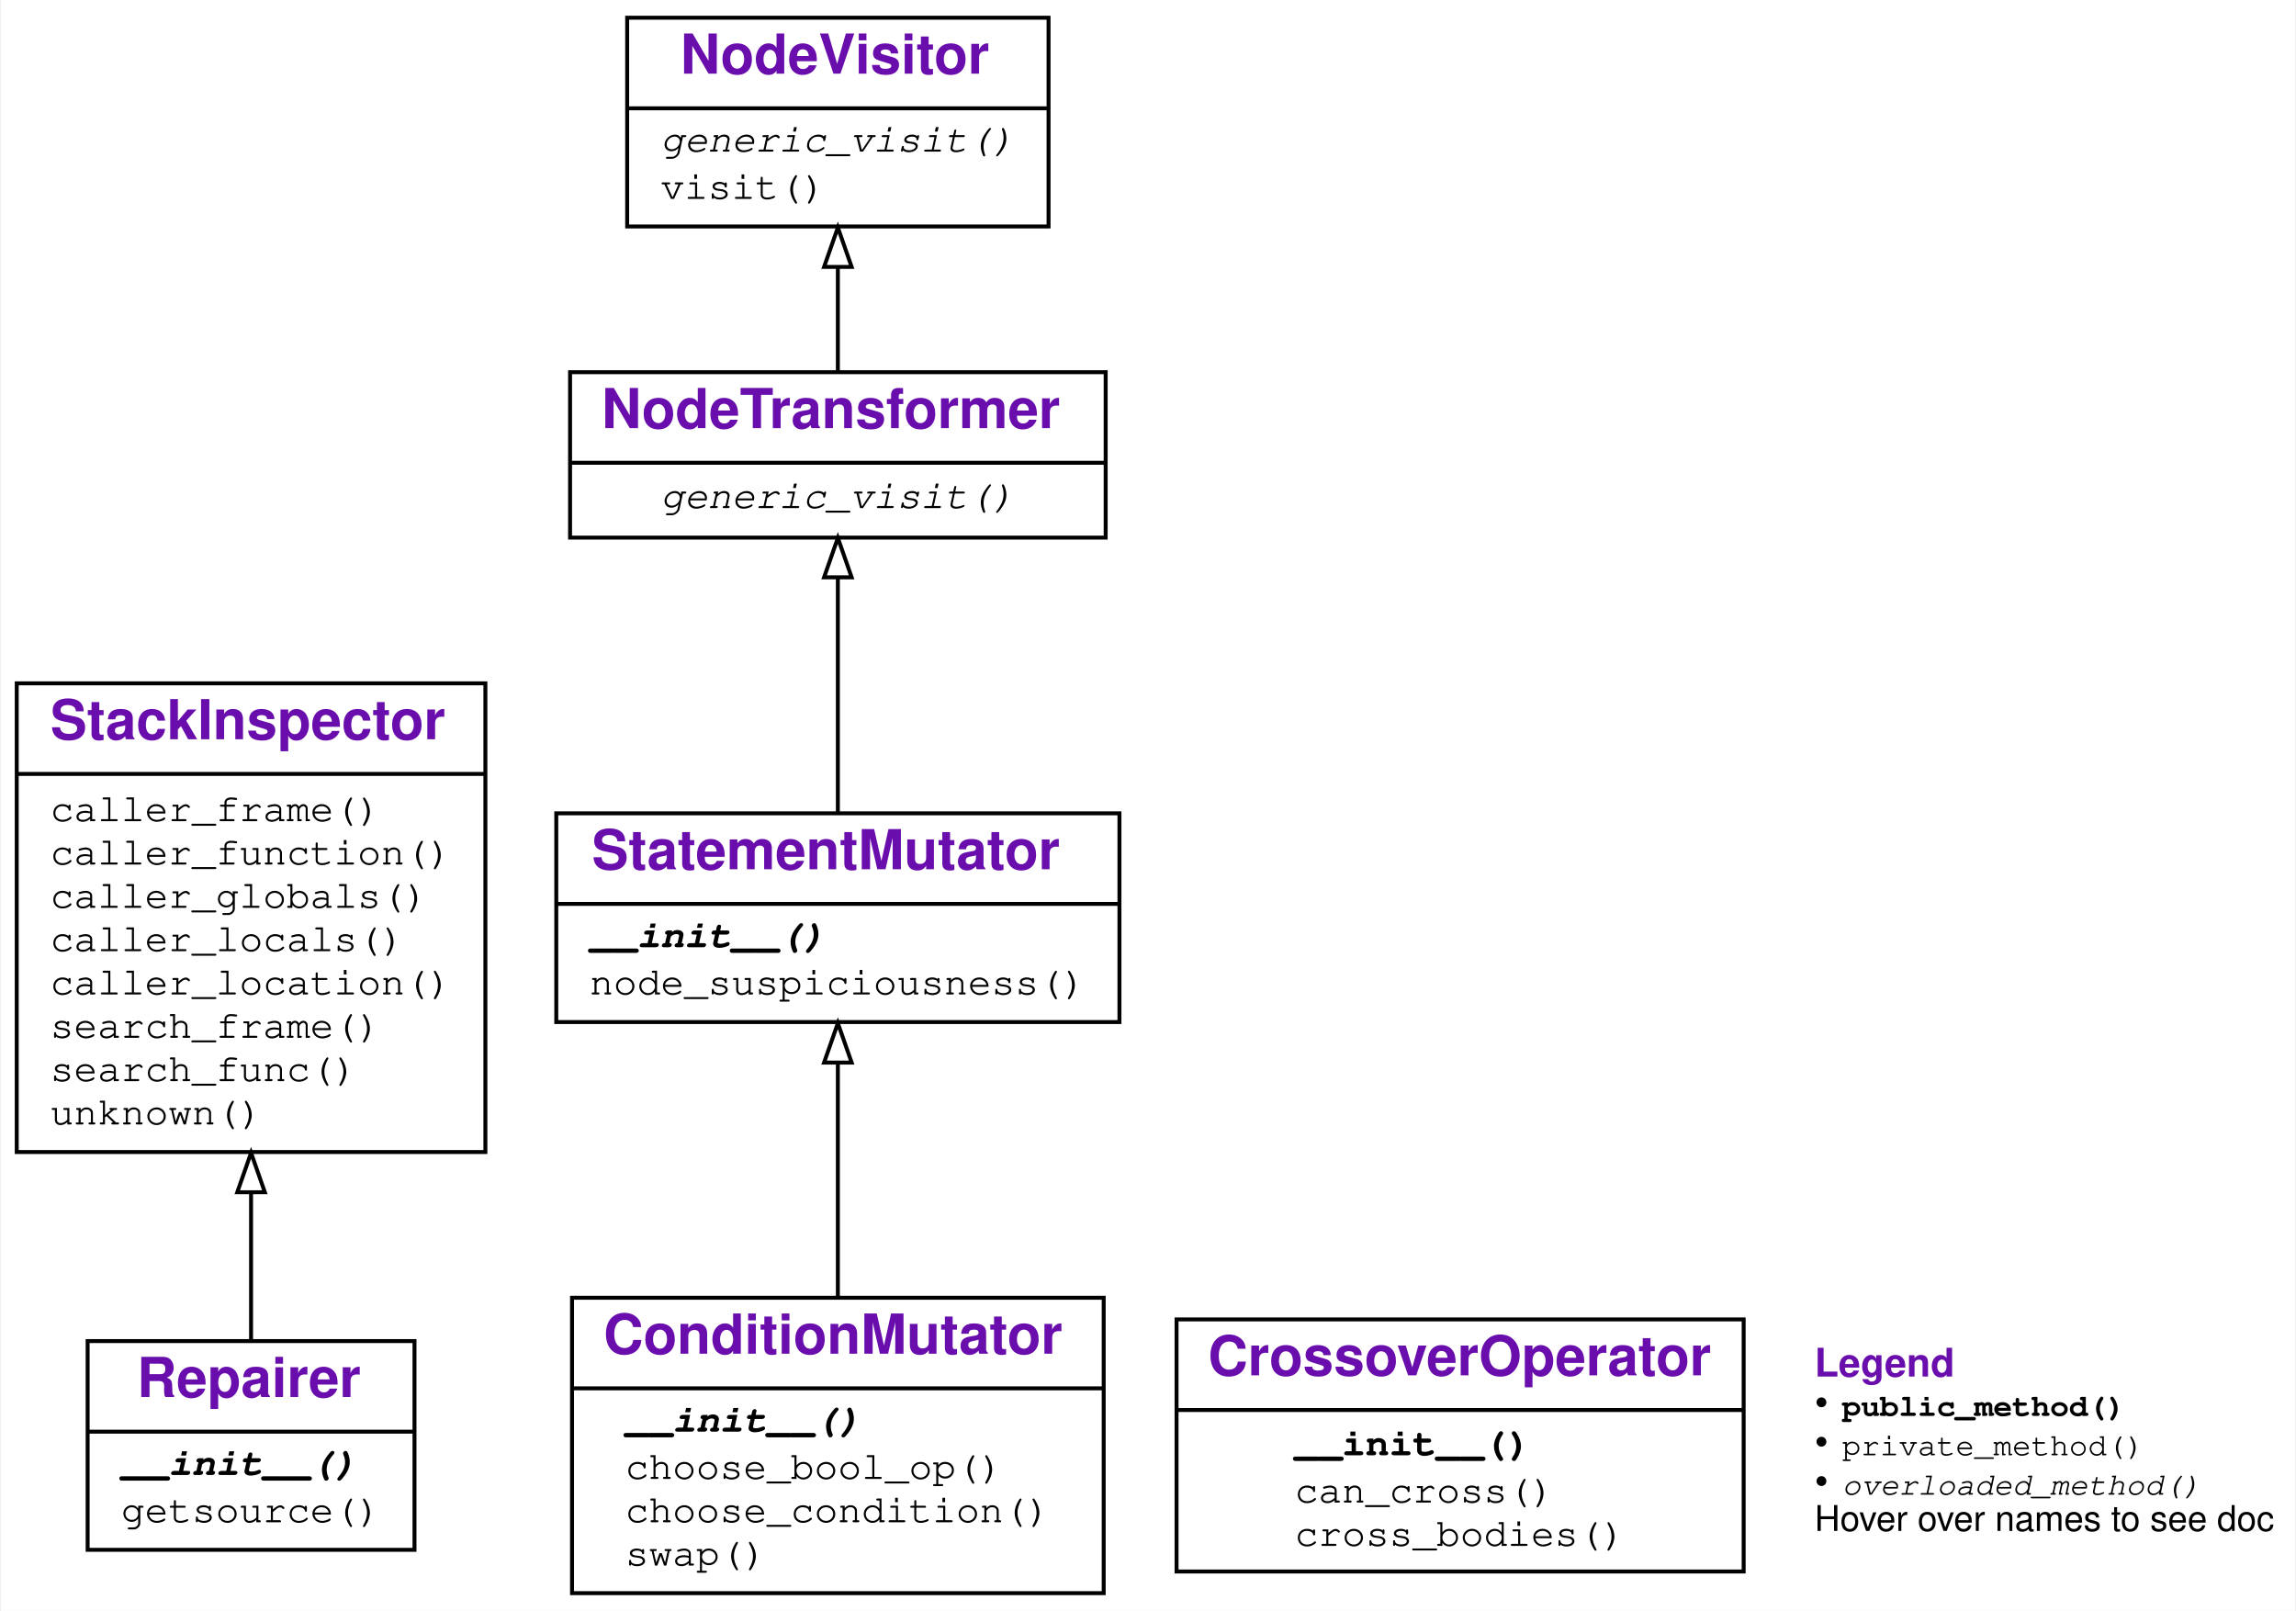
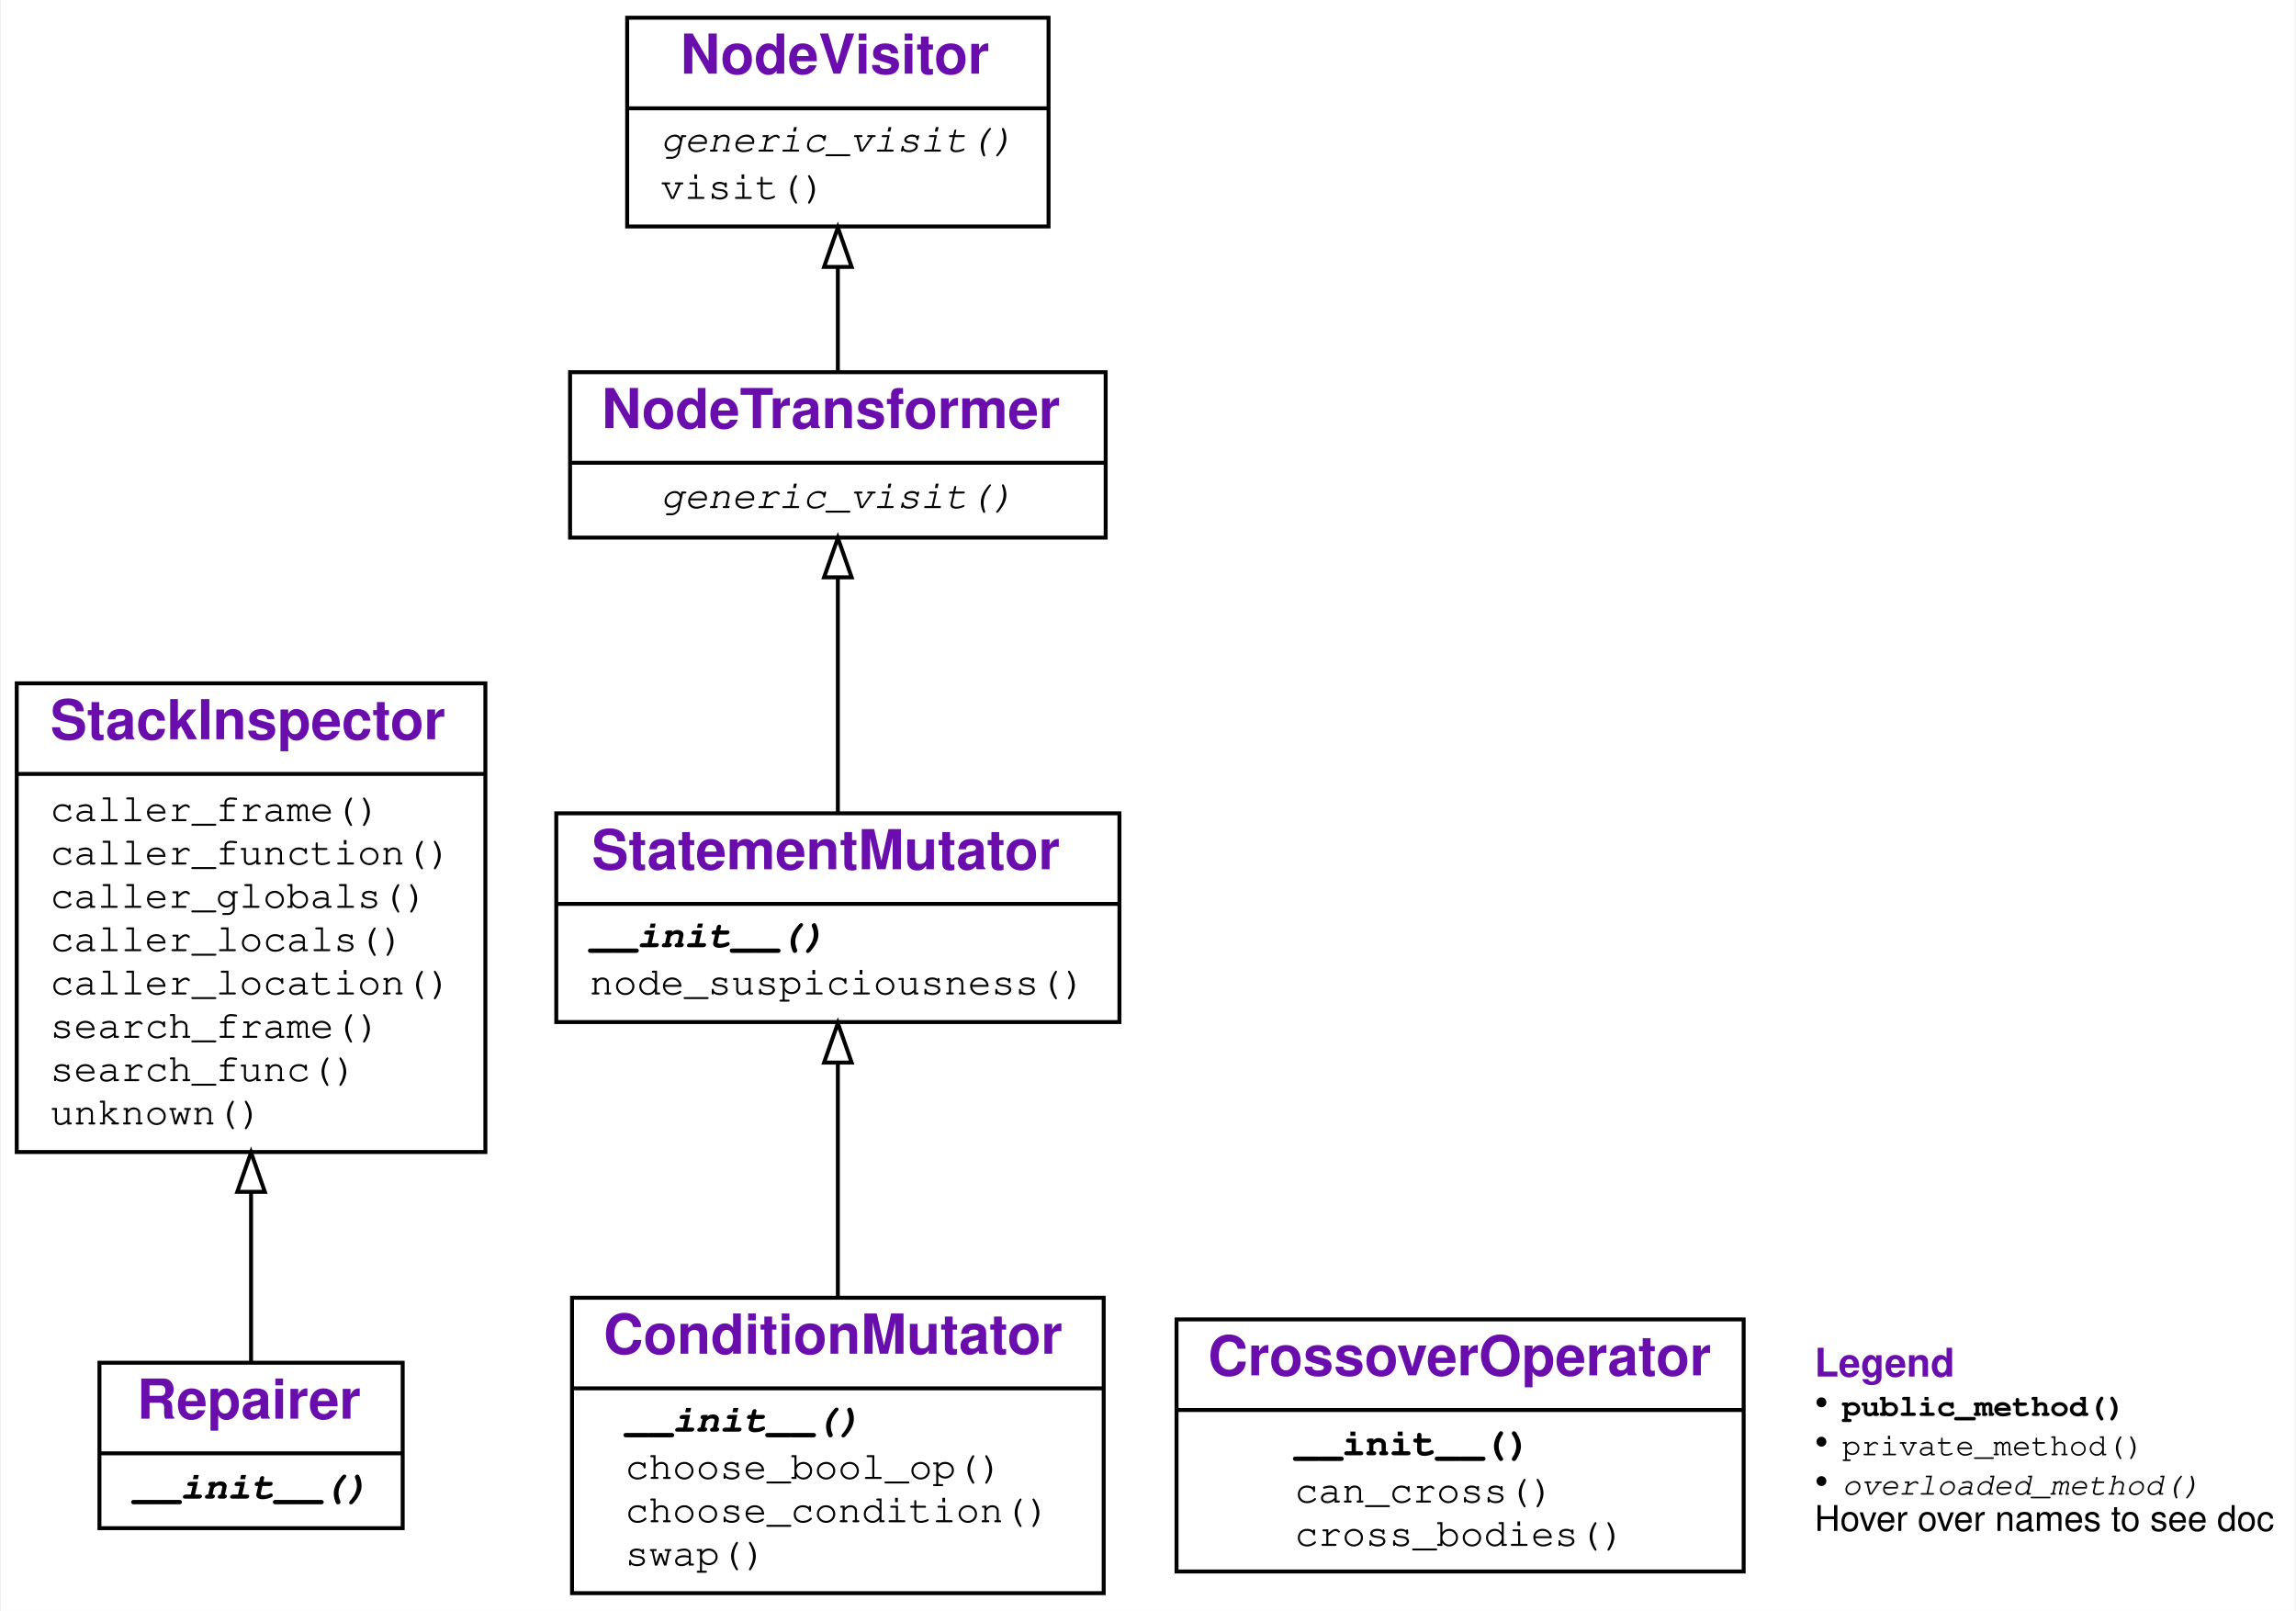
<svg xmlns="http://www.w3.org/2000/svg" xmlns:xlink="http://www.w3.org/1999/xlink" width="583pt" height="409pt" viewBox="0.00 0.00 582.50 409.00">
  <g id="graph0" class="graph" transform="scale(1 1) rotate(0) translate(4 405)">
    <g id="a_graph0">
      <a xlink:title="Repairer class hierarchy">
        <polygon fill="#ffffff" stroke="transparent" points="-4,4 -4,-405 578.5,-405 578.5,4 -4,4" />
      </a>
    </g>
    <g id="node1" class="node">
      <g id="a_node1">
        <a xlink:href="#" xlink:title="class Repairer">
-           <polygon fill="none" stroke="#000000" points="18,-11.5 18,-64.5 101,-64.5 101,-11.5 18,-11.5" />
-           <text text-anchor="start" x="30.5" y="-50.3" font-family="Raleway, Helvetica, Arial, sans-serif" font-weight="bold" font-size="14.00" fill="#6a0dad">Repairer</text>
-           <polyline fill="none" stroke="#000000" points="18,-41.5 101,-41.5 " />
+           <polygon fill="none" stroke="#000000" points="21,-17 21,-59 98,-59 98,-17 21,-17" />
+           <text text-anchor="start" x="30.5" y="-44.8" font-family="Raleway, Helvetica, Arial, sans-serif" font-weight="bold" font-size="14.00" fill="#6a0dad">Repairer</text>
+           <polyline fill="none" stroke="#000000" points="21,-36 98,-36 " />
          <g id="a_node1_0">
            <a xlink:href="#" xlink:title="Repairer">
              <g id="a_node1_1">
                <a xlink:href="#" xlink:title="__init__(self, debugger, targets=None, sources=None, log=False, mutator_class=&lt;class '__main__.StatementMutator'&gt;, crossover_class=&lt;class '__main__.CrossoverOperator'&gt;, reducer_class=&lt;class 'DeltaDebugger.DeltaDebugger'&gt;, globals=None):&#10;    Constructor.&#10;    `debugger`: a `DifferenceDebugger` to take tests and coverage from.&#10;    `targets`: a list of functions/modules to be repaired.&#10;    (default: the covered functions in `debugger`, except tests)&#10;    `sources`: a list of functions/modules to take repairs from.&#10;    (default: same as `targets`)&#10;    `globals`: if given, a `globals()` dict for executing targets&#10;    (default: `globals()` of caller)">
-                   <text text-anchor="start" x="26.5" y="-30.5" font-family="'Fira Mono', 'Source Code Pro', 'Courier', monospace" font-weight="bold" font-style="italic" font-size="10.00" fill="#000000">__init__()</text>
-                 </a>
-               </g>
-               <g id="a_node1_2">
-                 <a xlink:href="#" xlink:title="getsource(self, item):&#10;    Get the source for `item`. Can also be a string.">
-                   <text text-anchor="start" x="26.5" y="-18.5" font-family="'Fira Mono', 'Source Code Pro', 'Courier', monospace" font-size="10.00" fill="#000000">getsource()</text>
+                   <text text-anchor="start" x="29.5" y="-24.5" font-family="'Fira Mono', 'Source Code Pro', 'Courier', monospace" font-weight="bold" font-style="italic" font-size="10.00" fill="#000000">__init__()</text>
                </a>
              </g>
            </a>
          </g>
        </a>
      </g>
    </g>
    <g id="node2" class="node">
      <g id="a_node2">
        <a xlink:href="Slicer.ipynb" xlink:title="class StackInspector:&#10;    Provide functions to inspect the stack">
          <polygon fill="none" stroke="#000000" points="0,-112.5 0,-231.5 119,-231.5 119,-112.5 0,-112.5" />
          <text text-anchor="start" x="8.5" y="-217.3" font-family="Raleway, Helvetica, Arial, sans-serif" font-weight="bold" font-size="14.00" fill="#6a0dad">StackInspector</text>
          <polyline fill="none" stroke="#000000" points="0,-208.5 119,-208.5 " />
-           <g id="a_node2_3">
+           <g id="a_node2_2">
            <a xlink:href="#" xlink:title="StackInspector">
-               <g id="a_node2_4">
+               <g id="a_node2_3">
                <a xlink:href="Slicer.ipynb" xlink:title="caller_frame(self):&#10;    Return the frame of the caller.">
                  <text text-anchor="start" x="8.5" y="-196.5" font-family="'Fira Mono', 'Source Code Pro', 'Courier', monospace" font-size="10.00" fill="#000000">caller_frame()</text>
                </a>
              </g>
-               <g id="a_node2_5">
+               <g id="a_node2_4">
                <a xlink:href="Slicer.ipynb" xlink:title="caller_function(self):&#10;    Return the calling function">
                  <text text-anchor="start" x="8.5" y="-185.5" font-family="'Fira Mono', 'Source Code Pro', 'Courier', monospace" font-size="10.00" fill="#000000">caller_function()</text>
                </a>
              </g>
-               <g id="a_node2_6">
+               <g id="a_node2_5">
                <a xlink:href="Slicer.ipynb" xlink:title="caller_globals(self):&#10;    Return the globals() environment of the caller.">
                  <text text-anchor="start" x="8.5" y="-174.5" font-family="'Fira Mono', 'Source Code Pro', 'Courier', monospace" font-size="10.00" fill="#000000">caller_globals()</text>
                </a>
              </g>
-               <g id="a_node2_7">
+               <g id="a_node2_6">
                <a xlink:href="Slicer.ipynb" xlink:title="caller_locals(self):&#10;    Return the locals() environment of the caller.">
                  <text text-anchor="start" x="8.5" y="-163.5" font-family="'Fira Mono', 'Source Code Pro', 'Courier', monospace" font-size="10.00" fill="#000000">caller_locals()</text>
                </a>
              </g>
-               <g id="a_node2_8">
+               <g id="a_node2_7">
                <a xlink:href="Slicer.ipynb" xlink:title="caller_location(self):&#10;    Return the location (func, lineno) of the caller.">
                  <text text-anchor="start" x="8.5" y="-152.5" font-family="'Fira Mono', 'Source Code Pro', 'Courier', monospace" font-size="10.00" fill="#000000">caller_location()</text>
                </a>
              </g>
-               <g id="a_node2_9">
+               <g id="a_node2_8">
                <a xlink:href="Slicer.ipynb" xlink:title="search_frame(self, name):&#10;    Return a pair (`frame`, `item`)&#10;    in which the function `name` is defined as `item`.">
                  <text text-anchor="start" x="8.5" y="-141.5" font-family="'Fira Mono', 'Source Code Pro', 'Courier', monospace" font-size="10.00" fill="#000000">search_frame()</text>
                </a>
              </g>
-               <g id="a_node2_10">
+               <g id="a_node2_9">
                <a xlink:href="Slicer.ipynb" xlink:title="search_func(self, name):&#10;    Search in callers for a definition of the function `name`">
                  <text text-anchor="start" x="8.5" y="-130.5" font-family="'Fira Mono', 'Source Code Pro', 'Courier', monospace" font-size="10.00" fill="#000000">search_func()</text>
                </a>
              </g>
-               <g id="a_node2_11">
+               <g id="a_node2_10">
                <a xlink:href="Slicer.ipynb" xlink:title="unknown()">
                  <text text-anchor="start" x="8.5" y="-119.5" font-family="'Fira Mono', 'Source Code Pro', 'Courier', monospace" font-size="10.00" fill="#000000">unknown()</text>
                </a>
              </g>
            </a>
          </g>
        </a>
      </g>
    </g>
    <g id="edge1" class="edge">
-       <path fill="none" stroke="#000000" d="M59.5,-64.795C59.5,-75.689 59.5,-88.834 59.5,-102.13" />
-       <polygon fill="none" stroke="#000000" points="56,-102.292 59.5,-112.292 63,-102.292 56,-102.292" />
+       <path fill="none" stroke="#000000" d="M59.5,-59.233C59.5,-71.037 59.5,-86.473 59.5,-102.119" />
+       <polygon fill="none" stroke="#000000" points="56,-102.394 59.5,-112.394 63,-102.394 56,-102.394" />
    </g>
    <g id="node3" class="node">
      <g id="a_node3">
        <a xlink:href="#" xlink:title="class ConditionMutator:&#10;    Mutate conditions in an AST">
          <polygon fill="none" stroke="#000000" points="141,-.5 141,-75.5 276,-75.5 276,-.5 141,-.5" />
          <text text-anchor="start" x="149" y="-61.3" font-family="Raleway, Helvetica, Arial, sans-serif" font-weight="bold" font-size="14.00" fill="#6a0dad">ConditionMutator</text>
          <polyline fill="none" stroke="#000000" points="141,-52.5 276,-52.5 " />
-           <g id="a_node3_12">
+           <g id="a_node3_11">
            <a xlink:href="#" xlink:title="ConditionMutator">
-               <g id="a_node3_13">
+               <g id="a_node3_12">
                <a xlink:href="#" xlink:title="__init__(self, *args, **kwargs):&#10;    Constructor. Arguments are as with `StatementMutator` constructor.">
                  <text text-anchor="start" x="154.5" y="-41.5" font-family="'Fira Mono', 'Source Code Pro', 'Courier', monospace" font-weight="bold" font-style="italic" font-size="10.00" fill="#000000">__init__()</text>
                </a>
              </g>
-               <g id="a_node3_14">
+               <g id="a_node3_13">
                <a xlink:href="#" xlink:title="choose_bool_op(self)">
                  <text text-anchor="start" x="154.5" y="-29.5" font-family="'Fira Mono', 'Source Code Pro', 'Courier', monospace" font-size="10.00" fill="#000000">choose_bool_op()</text>
                </a>
              </g>
-               <g id="a_node3_15">
+               <g id="a_node3_14">
                <a xlink:href="#" xlink:title="choose_condition(self):&#10;    Return a random condition from source.">
                  <text text-anchor="start" x="154.5" y="-18.5" font-family="'Fira Mono', 'Source Code Pro', 'Courier', monospace" font-size="10.00" fill="#000000">choose_condition()</text>
                </a>
              </g>
-               <g id="a_node3_16">
+               <g id="a_node3_15">
                <a xlink:href="#" xlink:title="swap(self, node):&#10;    Replace `node` condition by a condition from `source`">
                  <text text-anchor="start" x="154.5" y="-7.5" font-family="'Fira Mono', 'Source Code Pro', 'Courier', monospace" font-size="10.00" fill="#000000">swap()</text>
                </a>
              </g>
            </a>
          </g>
        </a>
      </g>
    </g>
    <g id="node4" class="node">
      <g id="a_node4">
        <a xlink:href="#" xlink:title="class StatementMutator:&#10;    Mutate statements in an AST for automated repair.">
          <polygon fill="none" stroke="#000000" points="137,-145.5 137,-198.5 280,-198.5 280,-145.5 137,-145.5" />
          <text text-anchor="start" x="146" y="-184.3" font-family="Raleway, Helvetica, Arial, sans-serif" font-weight="bold" font-size="14.00" fill="#6a0dad">StatementMutator</text>
          <polyline fill="none" stroke="#000000" points="137,-175.5 280,-175.5 " />
-           <g id="a_node4_17">
+           <g id="a_node4_16">
            <a xlink:href="#" xlink:title="StatementMutator">
-               <g id="a_node4_18">
+               <g id="a_node4_17">
                <a xlink:href="#" xlink:title="__init__(self, suspiciousness_func=None, source=None, log=False):&#10;    Constructor.&#10;    `suspiciousness_func` is a function that takes a location&#10;    (function, line_number) and returns a suspiciousness value&#10;    between 0 and 1.0. If not given, all locations get the&#10;    same suspiciousness of 1.0.&#10;    `source` is a list of statements to choose from.">
                  <text text-anchor="start" x="145.5" y="-164.5" font-family="'Fira Mono', 'Source Code Pro', 'Courier', monospace" font-weight="bold" font-style="italic" font-size="10.00" fill="#000000">__init__()</text>
                </a>
              </g>
-               <g id="a_node4_19">
+               <g id="a_node4_18">
                <a xlink:href="#" xlink:title="node_suspiciousness(self, stmt, func_name)">
                  <text text-anchor="start" x="145.5" y="-152.5" font-family="'Fira Mono', 'Source Code Pro', 'Courier', monospace" font-size="10.00" fill="#000000">node_suspiciousness()</text>
                </a>
              </g>
            </a>
          </g>
        </a>
      </g>
    </g>
    <g id="edge2" class="edge">
      <path fill="none" stroke="#000000" d="M208.5,-75.683C208.5,-94.277 208.5,-116.622 208.5,-135.108" />
      <polygon fill="none" stroke="#000000" points="205,-135.209 208.5,-145.209 212,-135.209 205,-135.209" />
    </g>
    <g id="node5" class="node">
      <g id="a_node5">
        <a xlink:href="ast.ipynb" xlink:title="class NodeTransformer:&#10;    &#10;    A :class:`NodeVisitor` subclass that walks the abstract syntax tree and&#10;    allows modification of nodes.&#10;    &#10;    The `NodeTransformer` will walk the AST and use the return value of the&#10;    visitor methods to replace or remove the old node.  If the return value of&#10;    the visitor method is ``None``, the node will be removed from its location,&#10;    otherwise it is replaced with the return value.  The return value may be the&#10;    original node in which case no replacement takes place.&#10;    &#10;    Here is an example transformer that rewrites all occurrences of name lookups&#10;    (``foo``) to ``data['foo']``::&#10;    &#10;    class RewriteName(NodeTransformer):&#10;    &#10;    def visit_Name(self, node):&#10;    return copy_location(Subscript(&#10;    value=Name(id='data', ctx=Load()),&#10;    slice=Index(value=Str(s=node.id)),&#10;    ctx=node.ctx&#10;    ), node)&#10;    &#10;    Keep in mind that if the node you're operating on has child nodes you must&#10;    either transform the child nodes yourself or call the :meth:`generic_visit`&#10;    method for the node first.&#10;    &#10;    For nodes that were part of a collection of statements (that applies to all&#10;    statement nodes), the visitor may also return a list of nodes rather than&#10;    just a single node.&#10;    &#10;    Usually you use the transformer like this::&#10;    &#10;    node = YourTransformer().visit(node)&#10;    ">
          <polygon fill="none" stroke="#000000" points="140.5,-268.5 140.5,-310.5 276.5,-310.5 276.5,-268.5 140.5,-268.5" />
          <text text-anchor="start" x="148.5" y="-296.3" font-family="Raleway, Helvetica, Arial, sans-serif" font-weight="bold" font-size="14.00" fill="#6a0dad">NodeTransformer</text>
          <polyline fill="none" stroke="#000000" points="140.5,-287.5 276.5,-287.5 " />
-           <g id="a_node5_20">
+           <g id="a_node5_19">
            <a xlink:href="#" xlink:title="NodeTransformer">
-               <g id="a_node5_21">
+               <g id="a_node5_20">
                <a xlink:href="ast.ipynb" xlink:title="generic_visit(self, node)">
                  <text text-anchor="start" x="163.5" y="-276" font-family="'Fira Mono', 'Source Code Pro', 'Courier', monospace" font-style="italic" font-size="10.00" fill="#000000">generic_visit()</text>
                </a>
              </g>
            </a>
          </g>
        </a>
      </g>
    </g>
    <g id="edge3" class="edge">
      <path fill="none" stroke="#000000" d="M208.5,-198.663C208.5,-216.405 208.5,-239.779 208.5,-258.373" />
      <polygon fill="none" stroke="#000000" points="205,-258.417 208.5,-268.417 212,-258.417 205,-258.417" />
    </g>
    <g id="node6" class="node">
      <g id="a_node6">
        <a xlink:href="ast.ipynb" xlink:title="class NodeVisitor:&#10;    &#10;    A node visitor base class that walks the abstract syntax tree and calls a&#10;    visitor function for every node found.  This function may return a value&#10;    which is forwarded by the `visit` method.&#10;    &#10;    This class is meant to be subclassed, with the subclass adding visitor&#10;    methods.&#10;    &#10;    Per default the visitor functions for the nodes are ``'visit_'`` +&#10;    class name of the node.  So a `TryFinally` node visit function would&#10;    be `visit_TryFinally`.  This behavior can be changed by overriding&#10;    the `visit` method.  If no visitor function exists for a node&#10;    (return value `None`) the `generic_visit` visitor is used instead.&#10;    &#10;    Don't use the `NodeVisitor` if you want to apply changes to nodes during&#10;    traversing.  For this a special visitor exists (`NodeTransformer`) that&#10;    allows modifications.&#10;    ">
          <polygon fill="none" stroke="#000000" points="155,-347.5 155,-400.5 262,-400.5 262,-347.5 155,-347.5" />
          <text text-anchor="start" x="168.5" y="-386.3" font-family="Raleway, Helvetica, Arial, sans-serif" font-weight="bold" font-size="14.00" fill="#6a0dad">NodeVisitor</text>
          <polyline fill="none" stroke="#000000" points="155,-377.5 262,-377.5 " />
-           <g id="a_node6_22">
+           <g id="a_node6_21">
            <a xlink:href="#" xlink:title="NodeVisitor">
-               <g id="a_node6_23">
+               <g id="a_node6_22">
                <a xlink:href="ast.ipynb" xlink:title="generic_visit(self, node):&#10;    Called if no explicit visitor function exists for a node.">
                  <text text-anchor="start" x="163.5" y="-366.5" font-family="'Fira Mono', 'Source Code Pro', 'Courier', monospace" font-style="italic" font-size="10.00" fill="#000000">generic_visit()</text>
                </a>
              </g>
-               <g id="a_node6_24">
+               <g id="a_node6_23">
                <a xlink:href="ast.ipynb" xlink:title="visit(self, node):&#10;    Visit a node.">
                  <text text-anchor="start" x="163.5" y="-354.5" font-family="'Fira Mono', 'Source Code Pro', 'Courier', monospace" font-size="10.00" fill="#000000">visit()</text>
                </a>
              </g>
            </a>
          </g>
        </a>
      </g>
    </g>
    <g id="edge4" class="edge">
      <path fill="none" stroke="#000000" d="M208.5,-310.823C208.5,-318.765 208.5,-328.026 208.5,-336.971" />
      <polygon fill="none" stroke="#000000" points="205,-337.227 208.5,-347.227 212,-337.227 205,-337.227" />
    </g>
    <g id="node7" class="node">
      <g id="a_node7">
        <a xlink:href="#" xlink:title="class CrossoverOperator">
          <polygon fill="none" stroke="#000000" points="294.5,-6 294.5,-70 438.5,-70 438.5,-6 294.5,-6" />
          <text text-anchor="start" x="302.5" y="-55.8" font-family="Raleway, Helvetica, Arial, sans-serif" font-weight="bold" font-size="14.00" fill="#6a0dad">CrossoverOperator</text>
          <polyline fill="none" stroke="#000000" points="294.5,-47 438.5,-47 " />
-           <g id="a_node7_25">
+           <g id="a_node7_24">
            <a xlink:href="#" xlink:title="CrossoverOperator">
-               <g id="a_node7_26">
+               <g id="a_node7_25">
                <a xlink:href="#" xlink:title="__init__(self, log=False):&#10;    Constructor. If `log` is set, turn on logging.">
                  <text text-anchor="start" x="324.5" y="-35.5" font-family="'Fira Mono', 'Source Code Pro', 'Courier', monospace" font-weight="bold" font-size="10.00" fill="#000000">__init__()</text>
                </a>
              </g>
-               <g id="a_node7_27">
+               <g id="a_node7_26">
                <a xlink:href="#" xlink:title="can_cross(self, tree, body_attr='body')">
                  <text text-anchor="start" x="324.5" y="-23.5" font-family="'Fira Mono', 'Source Code Pro', 'Courier', monospace" font-size="10.00" fill="#000000">can_cross()</text>
                </a>
              </g>
-               <g id="a_node7_28">
+               <g id="a_node7_27">
                <a xlink:href="#" xlink:title="cross_bodies(self, body_1, body_2):&#10;    CrossoverOperator the statement lists `body_1` x `body_2`.&#10;    Return new lists.&#10;    ">
                  <text text-anchor="start" x="324.5" y="-12.5" font-family="'Fira Mono', 'Source Code Pro', 'Courier', monospace" font-size="10.00" fill="#000000">cross_bodies()</text>
                </a>
              </g>
            </a>
          </g>
        </a>
      </g>
    </g>
    <g id="node8" class="node">
      <text text-anchor="start" x="456.5" y="-55.5" font-family="Raleway, Helvetica, Arial, sans-serif" font-weight="bold" font-size="10.00" fill="#6a0dad">Legend</text>
      <text text-anchor="start" x="456.5" y="-45.5" font-family="Raleway, Helvetica, Arial, sans-serif" font-size="10.00" fill="#000000">• </text>
      <text text-anchor="start" x="463.5" y="-45.5" font-family="'Fira Mono', 'Source Code Pro', 'Courier', monospace" font-weight="bold" font-size="8.00" fill="#000000">public_method()</text>
      <text text-anchor="start" x="456.5" y="-35.5" font-family="Raleway, Helvetica, Arial, sans-serif" font-size="10.00" fill="#000000">• </text>
      <text text-anchor="start" x="463.5" y="-35.5" font-family="'Fira Mono', 'Source Code Pro', 'Courier', monospace" font-size="8.00" fill="#000000">private_method()</text>
      <text text-anchor="start" x="456.5" y="-25.5" font-family="Raleway, Helvetica, Arial, sans-serif" font-size="10.00" fill="#000000">• </text>
      <text text-anchor="start" x="463.5" y="-25.5" font-family="'Fira Mono', 'Source Code Pro', 'Courier', monospace" font-style="italic" font-size="8.00" fill="#000000">overloaded_method()</text>
      <text text-anchor="start" x="456.5" y="-16.3" font-family="Helvetica,sans-Serif" font-size="9.00" fill="#000000">Hover over names to see doc</text>
    </g>
  </g>
</svg>
